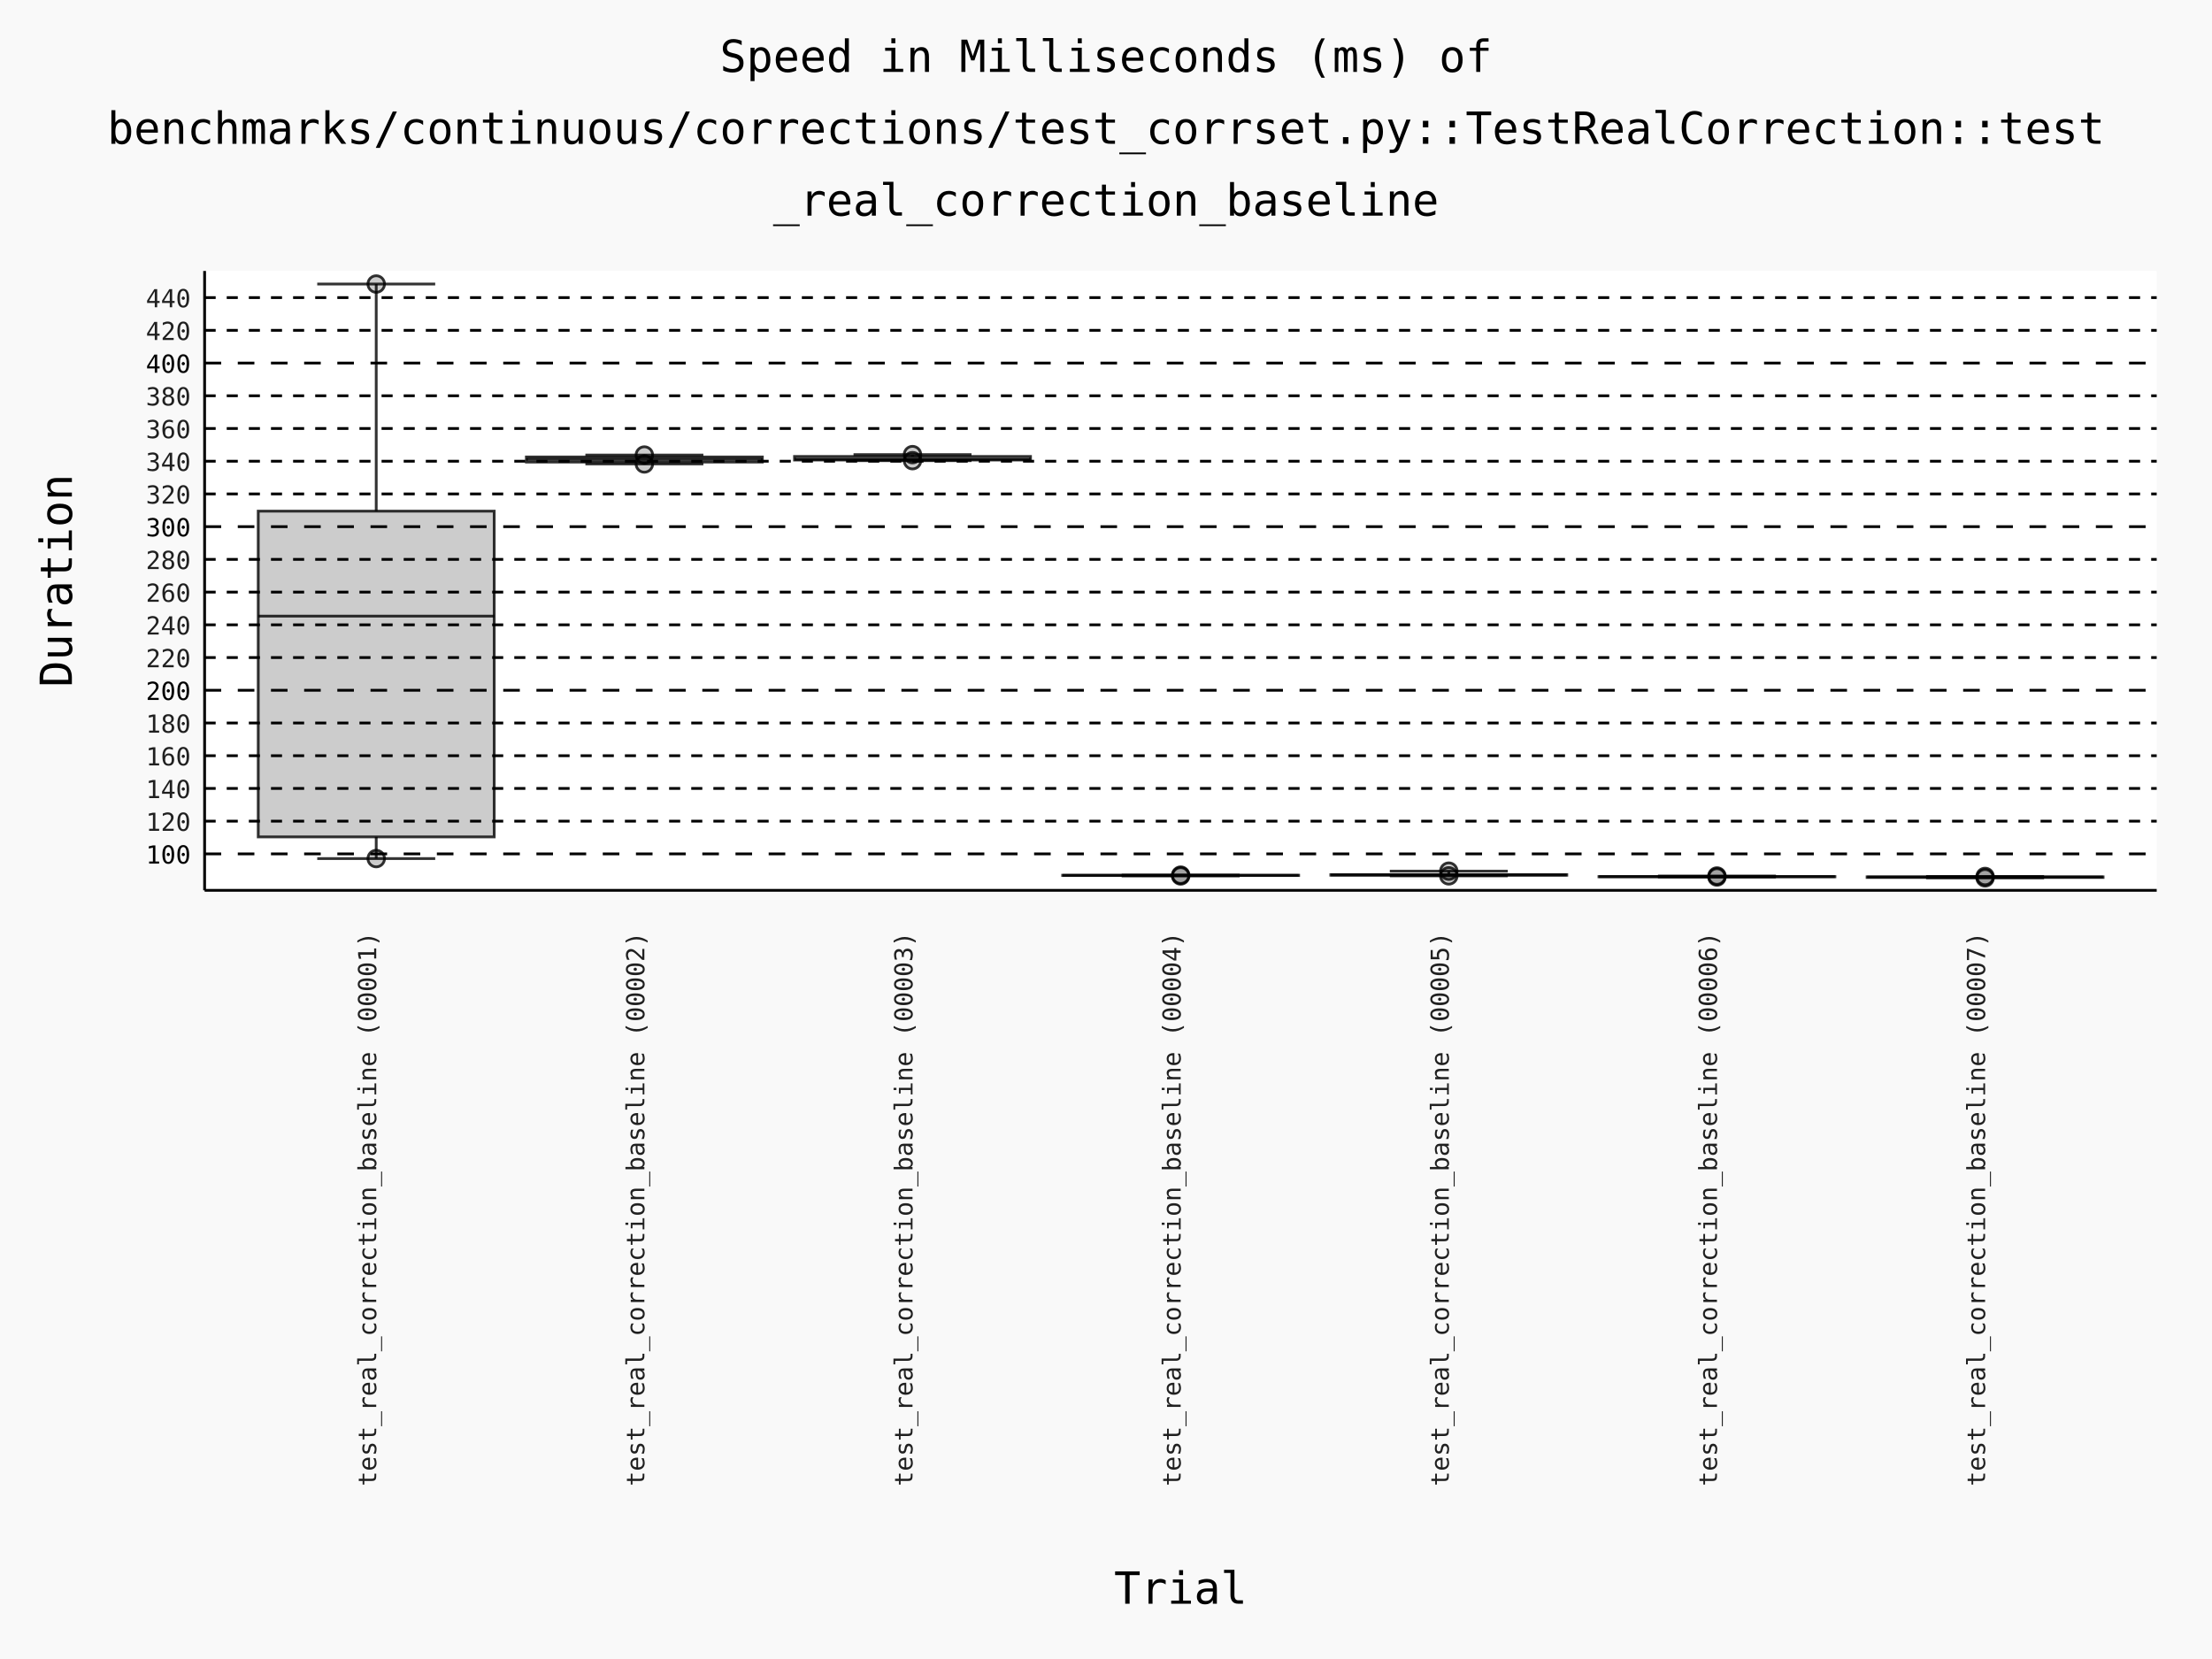
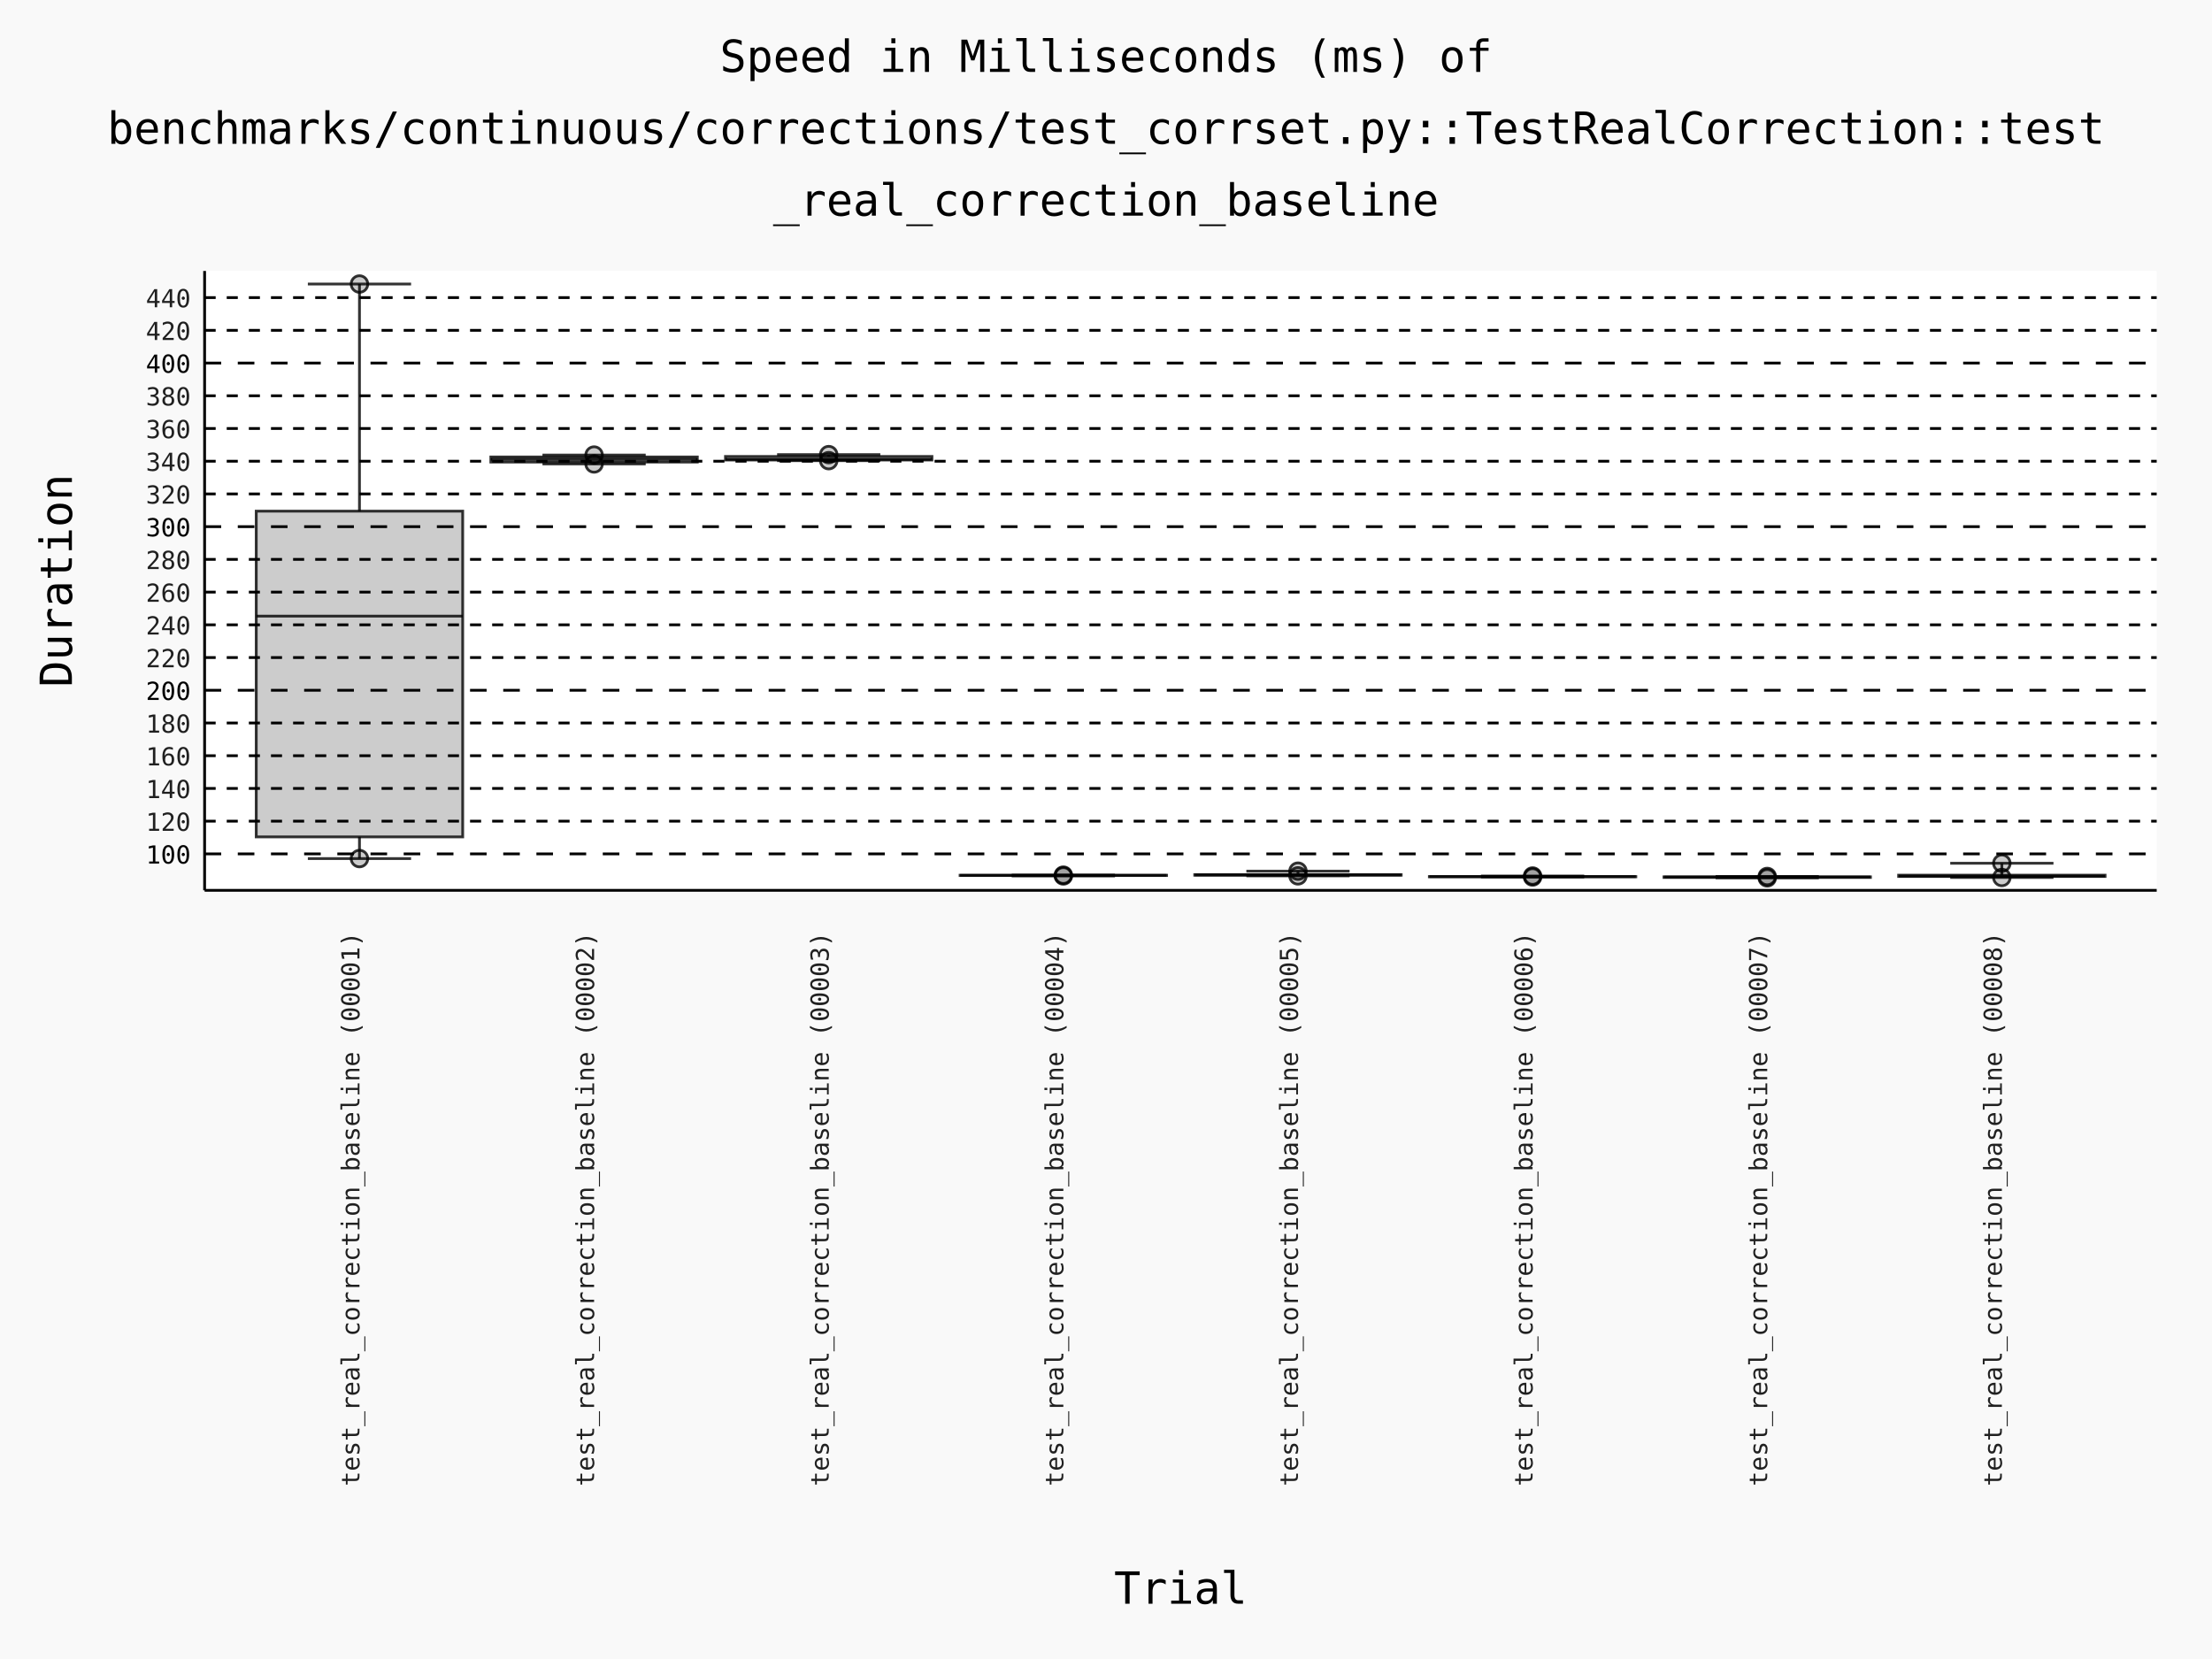
- <svg xmlns="http://www.w3.org/2000/svg" id="chart-eeb8d64a-8f81-49b9-860a-37e1746bb8bc" class="pygal-chart" viewBox="0 0 800 600">
+ <svg xmlns="http://www.w3.org/2000/svg" id="chart-fd9acad0-68c2-49f0-8bb2-96b218eac1e6" class="pygal-chart" viewBox="0 0 800 600">
  <defs>
-     <style type="text/css">#chart-eeb8d64a-8f81-49b9-860a-37e1746bb8bc{-webkit-user-select:none;-webkit-font-smoothing:antialiased;font-family:Consolas,"Deja Vu Sans Mono","Bitstream Vera Sans Mono","Courier New",monospace}#chart-eeb8d64a-8f81-49b9-860a-37e1746bb8bc .title{font-family:Consolas,"Deja Vu Sans Mono","Bitstream Vera Sans Mono","Courier New",monospace;font-size:16px}#chart-eeb8d64a-8f81-49b9-860a-37e1746bb8bc .legends .legend text{font-family:Consolas,"Deja Vu Sans Mono","Bitstream Vera Sans Mono","Courier New",monospace;font-size:14px}#chart-eeb8d64a-8f81-49b9-860a-37e1746bb8bc .axis text{font-family:Consolas,"Deja Vu Sans Mono","Bitstream Vera Sans Mono","Courier New",monospace;font-size:10px}#chart-eeb8d64a-8f81-49b9-860a-37e1746bb8bc .axis text.major{font-family:Consolas,"Deja Vu Sans Mono","Bitstream Vera Sans Mono","Courier New",monospace;font-size:10px}#chart-eeb8d64a-8f81-49b9-860a-37e1746bb8bc .text-overlay text.value{font-family:Consolas,"Deja Vu Sans Mono","Bitstream Vera Sans Mono","Courier New",monospace;font-size:16px}#chart-eeb8d64a-8f81-49b9-860a-37e1746bb8bc .text-overlay text.label{font-family:Consolas,"Deja Vu Sans Mono","Bitstream Vera Sans Mono","Courier New",monospace;font-size:10px}#chart-eeb8d64a-8f81-49b9-860a-37e1746bb8bc .tooltip{font-family:Consolas,"Deja Vu Sans Mono","Bitstream Vera Sans Mono","Courier New",monospace;font-size:14px}#chart-eeb8d64a-8f81-49b9-860a-37e1746bb8bc text.no_data{font-family:Consolas,"Deja Vu Sans Mono","Bitstream Vera Sans Mono","Courier New",monospace;font-size:64px}
- #chart-eeb8d64a-8f81-49b9-860a-37e1746bb8bc{background-color:rgba(249,249,249,1)}#chart-eeb8d64a-8f81-49b9-860a-37e1746bb8bc path,#chart-eeb8d64a-8f81-49b9-860a-37e1746bb8bc line,#chart-eeb8d64a-8f81-49b9-860a-37e1746bb8bc rect,#chart-eeb8d64a-8f81-49b9-860a-37e1746bb8bc circle{-webkit-transition:150ms;-moz-transition:150ms;transition:150ms}#chart-eeb8d64a-8f81-49b9-860a-37e1746bb8bc .graph &gt; .background{fill:rgba(249,249,249,1)}#chart-eeb8d64a-8f81-49b9-860a-37e1746bb8bc .plot &gt; .background{fill:rgba(255,255,255,1)}#chart-eeb8d64a-8f81-49b9-860a-37e1746bb8bc .graph{fill:rgba(0,0,0,.87)}#chart-eeb8d64a-8f81-49b9-860a-37e1746bb8bc text.no_data{fill:rgba(0,0,0,1)}#chart-eeb8d64a-8f81-49b9-860a-37e1746bb8bc .title{fill:rgba(0,0,0,1)}#chart-eeb8d64a-8f81-49b9-860a-37e1746bb8bc .legends .legend text{fill:rgba(0,0,0,.87)}#chart-eeb8d64a-8f81-49b9-860a-37e1746bb8bc .legends .legend:hover text{fill:rgba(0,0,0,1)}#chart-eeb8d64a-8f81-49b9-860a-37e1746bb8bc .axis .line{stroke:rgba(0,0,0,1)}#chart-eeb8d64a-8f81-49b9-860a-37e1746bb8bc .axis .guide.line{stroke:rgba(0,0,0,.54)}#chart-eeb8d64a-8f81-49b9-860a-37e1746bb8bc .axis .major.line{stroke:rgba(0,0,0,.87)}#chart-eeb8d64a-8f81-49b9-860a-37e1746bb8bc .axis text.major{fill:rgba(0,0,0,1)}#chart-eeb8d64a-8f81-49b9-860a-37e1746bb8bc .axis.y .guides:hover .guide.line,#chart-eeb8d64a-8f81-49b9-860a-37e1746bb8bc .line-graph .axis.x .guides:hover .guide.line,#chart-eeb8d64a-8f81-49b9-860a-37e1746bb8bc .stackedline-graph .axis.x .guides:hover .guide.line,#chart-eeb8d64a-8f81-49b9-860a-37e1746bb8bc .xy-graph .axis.x .guides:hover .guide.line{stroke:rgba(0,0,0,1)}#chart-eeb8d64a-8f81-49b9-860a-37e1746bb8bc .axis .guides:hover text{fill:rgba(0,0,0,1)}#chart-eeb8d64a-8f81-49b9-860a-37e1746bb8bc .reactive{fill-opacity:.7;stroke-opacity:.8;stroke-width:1}#chart-eeb8d64a-8f81-49b9-860a-37e1746bb8bc .ci{stroke:rgba(0,0,0,.87)}#chart-eeb8d64a-8f81-49b9-860a-37e1746bb8bc .reactive.active,#chart-eeb8d64a-8f81-49b9-860a-37e1746bb8bc .active .reactive{fill-opacity:.8;stroke-opacity:.9;stroke-width:4}#chart-eeb8d64a-8f81-49b9-860a-37e1746bb8bc .ci .reactive.active{stroke-width:1.5}#chart-eeb8d64a-8f81-49b9-860a-37e1746bb8bc .series text{fill:rgba(0,0,0,1)}#chart-eeb8d64a-8f81-49b9-860a-37e1746bb8bc .tooltip rect{fill:rgba(255,255,255,1);stroke:rgba(0,0,0,1);-webkit-transition:opacity 150ms;-moz-transition:opacity 150ms;transition:opacity 150ms}#chart-eeb8d64a-8f81-49b9-860a-37e1746bb8bc .tooltip .label{fill:rgba(0,0,0,.87)}#chart-eeb8d64a-8f81-49b9-860a-37e1746bb8bc .tooltip .label{fill:rgba(0,0,0,.87)}#chart-eeb8d64a-8f81-49b9-860a-37e1746bb8bc .tooltip .legend{font-size:.8em;fill:rgba(0,0,0,.54)}#chart-eeb8d64a-8f81-49b9-860a-37e1746bb8bc .tooltip .x_label{font-size:.6em;fill:rgba(0,0,0,1)}#chart-eeb8d64a-8f81-49b9-860a-37e1746bb8bc .tooltip .xlink{font-size:.5em;text-decoration:underline}#chart-eeb8d64a-8f81-49b9-860a-37e1746bb8bc .tooltip .value{font-size:1.5em}#chart-eeb8d64a-8f81-49b9-860a-37e1746bb8bc .bound{font-size:.5em}#chart-eeb8d64a-8f81-49b9-860a-37e1746bb8bc .max-value{font-size:.75em;fill:rgba(0,0,0,.54)}#chart-eeb8d64a-8f81-49b9-860a-37e1746bb8bc .map-element{fill:rgba(255,255,255,1);stroke:rgba(0,0,0,.54) !important}#chart-eeb8d64a-8f81-49b9-860a-37e1746bb8bc .map-element .reactive{fill-opacity:inherit;stroke-opacity:inherit}#chart-eeb8d64a-8f81-49b9-860a-37e1746bb8bc .color-0,#chart-eeb8d64a-8f81-49b9-860a-37e1746bb8bc .color-0 a:visited{stroke:#000000;fill:#000000}#chart-eeb8d64a-8f81-49b9-860a-37e1746bb8bc .color-1,#chart-eeb8d64a-8f81-49b9-860a-37e1746bb8bc .color-1 a:visited{stroke:#000000;fill:#000000}#chart-eeb8d64a-8f81-49b9-860a-37e1746bb8bc .color-2,#chart-eeb8d64a-8f81-49b9-860a-37e1746bb8bc .color-2 a:visited{stroke:#000000;fill:#000000}#chart-eeb8d64a-8f81-49b9-860a-37e1746bb8bc .color-3,#chart-eeb8d64a-8f81-49b9-860a-37e1746bb8bc .color-3 a:visited{stroke:#000000;fill:#000000}#chart-eeb8d64a-8f81-49b9-860a-37e1746bb8bc .color-4,#chart-eeb8d64a-8f81-49b9-860a-37e1746bb8bc .color-4 a:visited{stroke:#000000;fill:#000000}#chart-eeb8d64a-8f81-49b9-860a-37e1746bb8bc .color-5,#chart-eeb8d64a-8f81-49b9-860a-37e1746bb8bc .color-5 a:visited{stroke:#000000;fill:#000000}#chart-eeb8d64a-8f81-49b9-860a-37e1746bb8bc .color-6,#chart-eeb8d64a-8f81-49b9-860a-37e1746bb8bc .color-6 a:visited{stroke:#000000;fill:#000000}#chart-eeb8d64a-8f81-49b9-860a-37e1746bb8bc .text-overlay .color-0 text{fill:white}#chart-eeb8d64a-8f81-49b9-860a-37e1746bb8bc .text-overlay .color-1 text{fill:white}#chart-eeb8d64a-8f81-49b9-860a-37e1746bb8bc .text-overlay .color-2 text{fill:white}#chart-eeb8d64a-8f81-49b9-860a-37e1746bb8bc .text-overlay .color-3 text{fill:white}#chart-eeb8d64a-8f81-49b9-860a-37e1746bb8bc .text-overlay .color-4 text{fill:white}#chart-eeb8d64a-8f81-49b9-860a-37e1746bb8bc .text-overlay .color-5 text{fill:white}#chart-eeb8d64a-8f81-49b9-860a-37e1746bb8bc .text-overlay .color-6 text{fill:white}
- #chart-eeb8d64a-8f81-49b9-860a-37e1746bb8bc text.no_data{text-anchor:middle}#chart-eeb8d64a-8f81-49b9-860a-37e1746bb8bc .guide.line{fill:none}#chart-eeb8d64a-8f81-49b9-860a-37e1746bb8bc .centered{text-anchor:middle}#chart-eeb8d64a-8f81-49b9-860a-37e1746bb8bc .title{text-anchor:middle}#chart-eeb8d64a-8f81-49b9-860a-37e1746bb8bc .legends .legend text{fill-opacity:1}#chart-eeb8d64a-8f81-49b9-860a-37e1746bb8bc .axis.x text{text-anchor:middle}#chart-eeb8d64a-8f81-49b9-860a-37e1746bb8bc .axis.x:not(.web) text[transform]{text-anchor:start}#chart-eeb8d64a-8f81-49b9-860a-37e1746bb8bc .axis.x:not(.web) text[transform].backwards{text-anchor:end}#chart-eeb8d64a-8f81-49b9-860a-37e1746bb8bc .axis.y text{text-anchor:end}#chart-eeb8d64a-8f81-49b9-860a-37e1746bb8bc .axis.y text[transform].backwards{text-anchor:start}#chart-eeb8d64a-8f81-49b9-860a-37e1746bb8bc .axis.y2 text{text-anchor:start}#chart-eeb8d64a-8f81-49b9-860a-37e1746bb8bc .axis.y2 text[transform].backwards{text-anchor:end}#chart-eeb8d64a-8f81-49b9-860a-37e1746bb8bc .axis .guide.line{stroke-dasharray:4,4;stroke:black}#chart-eeb8d64a-8f81-49b9-860a-37e1746bb8bc .axis .major.guide.line{stroke-dasharray:6,6;stroke:black}#chart-eeb8d64a-8f81-49b9-860a-37e1746bb8bc .horizontal .axis.y .guide.line,#chart-eeb8d64a-8f81-49b9-860a-37e1746bb8bc .horizontal .axis.y2 .guide.line,#chart-eeb8d64a-8f81-49b9-860a-37e1746bb8bc .vertical .axis.x .guide.line{opacity:0}#chart-eeb8d64a-8f81-49b9-860a-37e1746bb8bc .horizontal .axis.always_show .guide.line,#chart-eeb8d64a-8f81-49b9-860a-37e1746bb8bc .vertical .axis.always_show .guide.line{opacity:1 !important}#chart-eeb8d64a-8f81-49b9-860a-37e1746bb8bc .axis.y .guides:hover .guide.line,#chart-eeb8d64a-8f81-49b9-860a-37e1746bb8bc .axis.y2 .guides:hover .guide.line,#chart-eeb8d64a-8f81-49b9-860a-37e1746bb8bc .axis.x .guides:hover .guide.line{opacity:1}#chart-eeb8d64a-8f81-49b9-860a-37e1746bb8bc .axis .guides:hover text{opacity:1}#chart-eeb8d64a-8f81-49b9-860a-37e1746bb8bc .nofill{fill:none}#chart-eeb8d64a-8f81-49b9-860a-37e1746bb8bc .subtle-fill{fill-opacity:.2}#chart-eeb8d64a-8f81-49b9-860a-37e1746bb8bc .dot{stroke-width:1px;fill-opacity:1;stroke-opacity:1}#chart-eeb8d64a-8f81-49b9-860a-37e1746bb8bc .dot.active{stroke-width:5px}#chart-eeb8d64a-8f81-49b9-860a-37e1746bb8bc .dot.negative{fill:transparent}#chart-eeb8d64a-8f81-49b9-860a-37e1746bb8bc text,#chart-eeb8d64a-8f81-49b9-860a-37e1746bb8bc tspan{stroke:none !important}#chart-eeb8d64a-8f81-49b9-860a-37e1746bb8bc .series text.active{opacity:1}#chart-eeb8d64a-8f81-49b9-860a-37e1746bb8bc .tooltip rect{fill-opacity:.95;stroke-width:.5}#chart-eeb8d64a-8f81-49b9-860a-37e1746bb8bc .tooltip text{fill-opacity:1}#chart-eeb8d64a-8f81-49b9-860a-37e1746bb8bc .showable{visibility:hidden}#chart-eeb8d64a-8f81-49b9-860a-37e1746bb8bc .showable.shown{visibility:visible}#chart-eeb8d64a-8f81-49b9-860a-37e1746bb8bc .gauge-background{fill:rgba(229,229,229,1);stroke:none}#chart-eeb8d64a-8f81-49b9-860a-37e1746bb8bc .bg-lines{stroke:rgba(249,249,249,1);stroke-width:2px}
+     <style type="text/css">#chart-fd9acad0-68c2-49f0-8bb2-96b218eac1e6{-webkit-user-select:none;-webkit-font-smoothing:antialiased;font-family:Consolas,"Deja Vu Sans Mono","Bitstream Vera Sans Mono","Courier New",monospace}#chart-fd9acad0-68c2-49f0-8bb2-96b218eac1e6 .title{font-family:Consolas,"Deja Vu Sans Mono","Bitstream Vera Sans Mono","Courier New",monospace;font-size:16px}#chart-fd9acad0-68c2-49f0-8bb2-96b218eac1e6 .legends .legend text{font-family:Consolas,"Deja Vu Sans Mono","Bitstream Vera Sans Mono","Courier New",monospace;font-size:14px}#chart-fd9acad0-68c2-49f0-8bb2-96b218eac1e6 .axis text{font-family:Consolas,"Deja Vu Sans Mono","Bitstream Vera Sans Mono","Courier New",monospace;font-size:10px}#chart-fd9acad0-68c2-49f0-8bb2-96b218eac1e6 .axis text.major{font-family:Consolas,"Deja Vu Sans Mono","Bitstream Vera Sans Mono","Courier New",monospace;font-size:10px}#chart-fd9acad0-68c2-49f0-8bb2-96b218eac1e6 .text-overlay text.value{font-family:Consolas,"Deja Vu Sans Mono","Bitstream Vera Sans Mono","Courier New",monospace;font-size:16px}#chart-fd9acad0-68c2-49f0-8bb2-96b218eac1e6 .text-overlay text.label{font-family:Consolas,"Deja Vu Sans Mono","Bitstream Vera Sans Mono","Courier New",monospace;font-size:10px}#chart-fd9acad0-68c2-49f0-8bb2-96b218eac1e6 .tooltip{font-family:Consolas,"Deja Vu Sans Mono","Bitstream Vera Sans Mono","Courier New",monospace;font-size:14px}#chart-fd9acad0-68c2-49f0-8bb2-96b218eac1e6 text.no_data{font-family:Consolas,"Deja Vu Sans Mono","Bitstream Vera Sans Mono","Courier New",monospace;font-size:64px}
+ #chart-fd9acad0-68c2-49f0-8bb2-96b218eac1e6{background-color:rgba(249,249,249,1)}#chart-fd9acad0-68c2-49f0-8bb2-96b218eac1e6 path,#chart-fd9acad0-68c2-49f0-8bb2-96b218eac1e6 line,#chart-fd9acad0-68c2-49f0-8bb2-96b218eac1e6 rect,#chart-fd9acad0-68c2-49f0-8bb2-96b218eac1e6 circle{-webkit-transition:150ms;-moz-transition:150ms;transition:150ms}#chart-fd9acad0-68c2-49f0-8bb2-96b218eac1e6 .graph &gt; .background{fill:rgba(249,249,249,1)}#chart-fd9acad0-68c2-49f0-8bb2-96b218eac1e6 .plot &gt; .background{fill:rgba(255,255,255,1)}#chart-fd9acad0-68c2-49f0-8bb2-96b218eac1e6 .graph{fill:rgba(0,0,0,.87)}#chart-fd9acad0-68c2-49f0-8bb2-96b218eac1e6 text.no_data{fill:rgba(0,0,0,1)}#chart-fd9acad0-68c2-49f0-8bb2-96b218eac1e6 .title{fill:rgba(0,0,0,1)}#chart-fd9acad0-68c2-49f0-8bb2-96b218eac1e6 .legends .legend text{fill:rgba(0,0,0,.87)}#chart-fd9acad0-68c2-49f0-8bb2-96b218eac1e6 .legends .legend:hover text{fill:rgba(0,0,0,1)}#chart-fd9acad0-68c2-49f0-8bb2-96b218eac1e6 .axis .line{stroke:rgba(0,0,0,1)}#chart-fd9acad0-68c2-49f0-8bb2-96b218eac1e6 .axis .guide.line{stroke:rgba(0,0,0,.54)}#chart-fd9acad0-68c2-49f0-8bb2-96b218eac1e6 .axis .major.line{stroke:rgba(0,0,0,.87)}#chart-fd9acad0-68c2-49f0-8bb2-96b218eac1e6 .axis text.major{fill:rgba(0,0,0,1)}#chart-fd9acad0-68c2-49f0-8bb2-96b218eac1e6 .axis.y .guides:hover .guide.line,#chart-fd9acad0-68c2-49f0-8bb2-96b218eac1e6 .line-graph .axis.x .guides:hover .guide.line,#chart-fd9acad0-68c2-49f0-8bb2-96b218eac1e6 .stackedline-graph .axis.x .guides:hover .guide.line,#chart-fd9acad0-68c2-49f0-8bb2-96b218eac1e6 .xy-graph .axis.x .guides:hover .guide.line{stroke:rgba(0,0,0,1)}#chart-fd9acad0-68c2-49f0-8bb2-96b218eac1e6 .axis .guides:hover text{fill:rgba(0,0,0,1)}#chart-fd9acad0-68c2-49f0-8bb2-96b218eac1e6 .reactive{fill-opacity:.7;stroke-opacity:.8;stroke-width:1}#chart-fd9acad0-68c2-49f0-8bb2-96b218eac1e6 .ci{stroke:rgba(0,0,0,.87)}#chart-fd9acad0-68c2-49f0-8bb2-96b218eac1e6 .reactive.active,#chart-fd9acad0-68c2-49f0-8bb2-96b218eac1e6 .active .reactive{fill-opacity:.8;stroke-opacity:.9;stroke-width:4}#chart-fd9acad0-68c2-49f0-8bb2-96b218eac1e6 .ci .reactive.active{stroke-width:1.5}#chart-fd9acad0-68c2-49f0-8bb2-96b218eac1e6 .series text{fill:rgba(0,0,0,1)}#chart-fd9acad0-68c2-49f0-8bb2-96b218eac1e6 .tooltip rect{fill:rgba(255,255,255,1);stroke:rgba(0,0,0,1);-webkit-transition:opacity 150ms;-moz-transition:opacity 150ms;transition:opacity 150ms}#chart-fd9acad0-68c2-49f0-8bb2-96b218eac1e6 .tooltip .label{fill:rgba(0,0,0,.87)}#chart-fd9acad0-68c2-49f0-8bb2-96b218eac1e6 .tooltip .label{fill:rgba(0,0,0,.87)}#chart-fd9acad0-68c2-49f0-8bb2-96b218eac1e6 .tooltip .legend{font-size:.8em;fill:rgba(0,0,0,.54)}#chart-fd9acad0-68c2-49f0-8bb2-96b218eac1e6 .tooltip .x_label{font-size:.6em;fill:rgba(0,0,0,1)}#chart-fd9acad0-68c2-49f0-8bb2-96b218eac1e6 .tooltip .xlink{font-size:.5em;text-decoration:underline}#chart-fd9acad0-68c2-49f0-8bb2-96b218eac1e6 .tooltip .value{font-size:1.5em}#chart-fd9acad0-68c2-49f0-8bb2-96b218eac1e6 .bound{font-size:.5em}#chart-fd9acad0-68c2-49f0-8bb2-96b218eac1e6 .max-value{font-size:.75em;fill:rgba(0,0,0,.54)}#chart-fd9acad0-68c2-49f0-8bb2-96b218eac1e6 .map-element{fill:rgba(255,255,255,1);stroke:rgba(0,0,0,.54) !important}#chart-fd9acad0-68c2-49f0-8bb2-96b218eac1e6 .map-element .reactive{fill-opacity:inherit;stroke-opacity:inherit}#chart-fd9acad0-68c2-49f0-8bb2-96b218eac1e6 .color-0,#chart-fd9acad0-68c2-49f0-8bb2-96b218eac1e6 .color-0 a:visited{stroke:#000000;fill:#000000}#chart-fd9acad0-68c2-49f0-8bb2-96b218eac1e6 .color-1,#chart-fd9acad0-68c2-49f0-8bb2-96b218eac1e6 .color-1 a:visited{stroke:#000000;fill:#000000}#chart-fd9acad0-68c2-49f0-8bb2-96b218eac1e6 .color-2,#chart-fd9acad0-68c2-49f0-8bb2-96b218eac1e6 .color-2 a:visited{stroke:#000000;fill:#000000}#chart-fd9acad0-68c2-49f0-8bb2-96b218eac1e6 .color-3,#chart-fd9acad0-68c2-49f0-8bb2-96b218eac1e6 .color-3 a:visited{stroke:#000000;fill:#000000}#chart-fd9acad0-68c2-49f0-8bb2-96b218eac1e6 .color-4,#chart-fd9acad0-68c2-49f0-8bb2-96b218eac1e6 .color-4 a:visited{stroke:#000000;fill:#000000}#chart-fd9acad0-68c2-49f0-8bb2-96b218eac1e6 .color-5,#chart-fd9acad0-68c2-49f0-8bb2-96b218eac1e6 .color-5 a:visited{stroke:#000000;fill:#000000}#chart-fd9acad0-68c2-49f0-8bb2-96b218eac1e6 .color-6,#chart-fd9acad0-68c2-49f0-8bb2-96b218eac1e6 .color-6 a:visited{stroke:#000000;fill:#000000}#chart-fd9acad0-68c2-49f0-8bb2-96b218eac1e6 .color-7,#chart-fd9acad0-68c2-49f0-8bb2-96b218eac1e6 .color-7 a:visited{stroke:#000000;fill:#000000}#chart-fd9acad0-68c2-49f0-8bb2-96b218eac1e6 .text-overlay .color-0 text{fill:white}#chart-fd9acad0-68c2-49f0-8bb2-96b218eac1e6 .text-overlay .color-1 text{fill:white}#chart-fd9acad0-68c2-49f0-8bb2-96b218eac1e6 .text-overlay .color-2 text{fill:white}#chart-fd9acad0-68c2-49f0-8bb2-96b218eac1e6 .text-overlay .color-3 text{fill:white}#chart-fd9acad0-68c2-49f0-8bb2-96b218eac1e6 .text-overlay .color-4 text{fill:white}#chart-fd9acad0-68c2-49f0-8bb2-96b218eac1e6 .text-overlay .color-5 text{fill:white}#chart-fd9acad0-68c2-49f0-8bb2-96b218eac1e6 .text-overlay .color-6 text{fill:white}#chart-fd9acad0-68c2-49f0-8bb2-96b218eac1e6 .text-overlay .color-7 text{fill:white}
+ #chart-fd9acad0-68c2-49f0-8bb2-96b218eac1e6 text.no_data{text-anchor:middle}#chart-fd9acad0-68c2-49f0-8bb2-96b218eac1e6 .guide.line{fill:none}#chart-fd9acad0-68c2-49f0-8bb2-96b218eac1e6 .centered{text-anchor:middle}#chart-fd9acad0-68c2-49f0-8bb2-96b218eac1e6 .title{text-anchor:middle}#chart-fd9acad0-68c2-49f0-8bb2-96b218eac1e6 .legends .legend text{fill-opacity:1}#chart-fd9acad0-68c2-49f0-8bb2-96b218eac1e6 .axis.x text{text-anchor:middle}#chart-fd9acad0-68c2-49f0-8bb2-96b218eac1e6 .axis.x:not(.web) text[transform]{text-anchor:start}#chart-fd9acad0-68c2-49f0-8bb2-96b218eac1e6 .axis.x:not(.web) text[transform].backwards{text-anchor:end}#chart-fd9acad0-68c2-49f0-8bb2-96b218eac1e6 .axis.y text{text-anchor:end}#chart-fd9acad0-68c2-49f0-8bb2-96b218eac1e6 .axis.y text[transform].backwards{text-anchor:start}#chart-fd9acad0-68c2-49f0-8bb2-96b218eac1e6 .axis.y2 text{text-anchor:start}#chart-fd9acad0-68c2-49f0-8bb2-96b218eac1e6 .axis.y2 text[transform].backwards{text-anchor:end}#chart-fd9acad0-68c2-49f0-8bb2-96b218eac1e6 .axis .guide.line{stroke-dasharray:4,4;stroke:black}#chart-fd9acad0-68c2-49f0-8bb2-96b218eac1e6 .axis .major.guide.line{stroke-dasharray:6,6;stroke:black}#chart-fd9acad0-68c2-49f0-8bb2-96b218eac1e6 .horizontal .axis.y .guide.line,#chart-fd9acad0-68c2-49f0-8bb2-96b218eac1e6 .horizontal .axis.y2 .guide.line,#chart-fd9acad0-68c2-49f0-8bb2-96b218eac1e6 .vertical .axis.x .guide.line{opacity:0}#chart-fd9acad0-68c2-49f0-8bb2-96b218eac1e6 .horizontal .axis.always_show .guide.line,#chart-fd9acad0-68c2-49f0-8bb2-96b218eac1e6 .vertical .axis.always_show .guide.line{opacity:1 !important}#chart-fd9acad0-68c2-49f0-8bb2-96b218eac1e6 .axis.y .guides:hover .guide.line,#chart-fd9acad0-68c2-49f0-8bb2-96b218eac1e6 .axis.y2 .guides:hover .guide.line,#chart-fd9acad0-68c2-49f0-8bb2-96b218eac1e6 .axis.x .guides:hover .guide.line{opacity:1}#chart-fd9acad0-68c2-49f0-8bb2-96b218eac1e6 .axis .guides:hover text{opacity:1}#chart-fd9acad0-68c2-49f0-8bb2-96b218eac1e6 .nofill{fill:none}#chart-fd9acad0-68c2-49f0-8bb2-96b218eac1e6 .subtle-fill{fill-opacity:.2}#chart-fd9acad0-68c2-49f0-8bb2-96b218eac1e6 .dot{stroke-width:1px;fill-opacity:1;stroke-opacity:1}#chart-fd9acad0-68c2-49f0-8bb2-96b218eac1e6 .dot.active{stroke-width:5px}#chart-fd9acad0-68c2-49f0-8bb2-96b218eac1e6 .dot.negative{fill:transparent}#chart-fd9acad0-68c2-49f0-8bb2-96b218eac1e6 text,#chart-fd9acad0-68c2-49f0-8bb2-96b218eac1e6 tspan{stroke:none !important}#chart-fd9acad0-68c2-49f0-8bb2-96b218eac1e6 .series text.active{opacity:1}#chart-fd9acad0-68c2-49f0-8bb2-96b218eac1e6 .tooltip rect{fill-opacity:.95;stroke-width:.5}#chart-fd9acad0-68c2-49f0-8bb2-96b218eac1e6 .tooltip text{fill-opacity:1}#chart-fd9acad0-68c2-49f0-8bb2-96b218eac1e6 .showable{visibility:hidden}#chart-fd9acad0-68c2-49f0-8bb2-96b218eac1e6 .showable.shown{visibility:visible}#chart-fd9acad0-68c2-49f0-8bb2-96b218eac1e6 .gauge-background{fill:rgba(229,229,229,1);stroke:none}#chart-fd9acad0-68c2-49f0-8bb2-96b218eac1e6 .bg-lines{stroke:rgba(249,249,249,1);stroke-width:2px}
.tooltip .value{font-size:1em !important}.axis text{font-size:9px !important}</style>
  </defs>
  <g class="graph custombox-graph vertical">
    <rect x="0" y="0" width="800" height="600" class="background" />
    <g transform="translate(74, 98)" class="plot">
      <rect x="0" y="0" width="706.0" height="224.0" class="background" />
      <g class="axis y always_show">
        <path d="M0 224 h706" class="line" />
        <g class="guides">
          <path d="M0 210.817 h706" class="major guide line" />
          <text x="-5" y="214.317" class="major">100</text>
        </g>
        <g class="guides">
          <path d="M0 198.982 h706" class="guide line" />
          <text x="-5" y="202.482" class="">120</text>
        </g>
        <g class="guides">
          <path d="M0 187.148 h706" class="guide line" />
          <text x="-5" y="190.648" class="">140</text>
        </g>
        <g class="guides">
          <path d="M0 175.314 h706" class="guide line" />
          <text x="-5" y="178.814" class="">160</text>
        </g>
        <g class="guides">
          <path d="M0 163.479 h706" class="guide line" />
          <text x="-5" y="166.979" class="">180</text>
        </g>
        <g class="guides">
          <path d="M0 151.645 h706" class="major guide line" />
          <text x="-5" y="155.145" class="major">200</text>
        </g>
        <g class="guides">
          <path d="M0 139.811 h706" class="guide line" />
          <text x="-5" y="143.311" class="">220</text>
        </g>
        <g class="guides">
          <path d="M0 127.976 h706" class="guide line" />
          <text x="-5" y="131.476" class="">240</text>
        </g>
        <g class="guides">
          <path d="M0 116.142 h706" class="guide line" />
          <text x="-5" y="119.642" class="">260</text>
        </g>
        <g class="guides">
          <path d="M0 104.308 h706" class="guide line" />
          <text x="-5" y="107.808" class="">280</text>
        </g>
        <g class="guides">
          <path d="M0 92.473 h706" class="major guide line" />
          <text x="-5" y="95.973" class="major">300</text>
        </g>
        <g class="guides">
          <path d="M0 80.639 h706" class="guide line" />
          <text x="-5" y="84.139" class="">320</text>
        </g>
        <g class="guides">
          <path d="M0 68.805 h706" class="guide line" />
          <text x="-5" y="72.305" class="">340</text>
        </g>
        <g class="guides">
          <path d="M0 56.97 h706" class="guide line" />
          <text x="-5" y="60.47" class="">360</text>
        </g>
        <g class="guides">
          <path d="M0 45.136 h706" class="guide line" />
          <text x="-5" y="48.636" class="">380</text>
        </g>
        <g class="guides">
          <path d="M0 33.302 h706" class="major guide line" />
          <text x="-5" y="36.802" class="major">400</text>
        </g>
        <g class="guides">
          <path d="M0 21.467 h706" class="guide line" />
          <text x="-5" y="24.967" class="">420</text>
        </g>
        <g class="guides">
          <path d="M0 9.633 h706" class="guide line" />
          <text x="-5" y="13.133" class="">440</text>
        </g>
      </g>
      <g class="axis x">
        <path d="M0 0 v224" class="line" />
        <g class="guides">
-           <path d="M62.066 0 v224" class="guide line" />
-           <text x="62.066" y="239.0" class="backwards" transform="rotate(270 62.06593 239)">test_real_correction_baseline (00001)</text>
-         </g>
-         <g class="guides">
-           <path d="M159.044 0 v224" class="guide line" />
-           <text x="159.044" y="239.0" class="backwards" transform="rotate(270 159.044 239)">test_real_correction_baseline (00002)</text>
-         </g>
-         <g class="guides">
-           <path d="M256.022 0 v224" class="guide line" />
-           <text x="256.022" y="239.0" class="backwards" transform="rotate(270 256.022 239)">test_real_correction_baseline (00003)</text>
-         </g>
-         <g class="guides">
-           <path d="M353 0 v224" class="guide line" />
-           <text x="353.0" y="239.0" class="backwards" transform="rotate(270 353 239)">test_real_correction_baseline (00004)</text>
-         </g>
-         <g class="guides">
-           <path d="M449.978 0 v224" class="guide line" />
-           <text x="449.978" y="239.0" class="backwards" transform="rotate(270 449.978 239)">test_real_correction_baseline (00005)</text>
-         </g>
-         <g class="guides">
-           <path d="M546.956 0 v224" class="guide line" />
-           <text x="546.956" y="239.0" class="backwards" transform="rotate(270 546.956 239)">test_real_correction_baseline (00006)</text>
-         </g>
-         <g class="guides">
-           <path d="M643.934 0 v224" class="guide line" />
-           <text x="643.934" y="239.0" class="backwards" transform="rotate(270 643.9341 239)">test_real_correction_baseline (00007)</text>
+           <path d="M56.005 0 v224" class="guide line" />
+           <text x="56.005" y="239.0" class="backwards" transform="rotate(270 56.00481 239)">test_real_correction_baseline (00001)</text>
+         </g>
+         <g class="guides">
+           <path d="M140.861 0 v224" class="guide line" />
+           <text x="140.861" y="239.0" class="backwards" transform="rotate(270 140.8606 239)">test_real_correction_baseline (00002)</text>
+         </g>
+         <g class="guides">
+           <path d="M225.716 0 v224" class="guide line" />
+           <text x="225.716" y="239.0" class="backwards" transform="rotate(270 225.7163 239)">test_real_correction_baseline (00003)</text>
+         </g>
+         <g class="guides">
+           <path d="M310.572 0 v224" class="guide line" />
+           <text x="310.572" y="239.0" class="backwards" transform="rotate(270 310.5721 239)">test_real_correction_baseline (00004)</text>
+         </g>
+         <g class="guides">
+           <path d="M395.428 0 v224" class="guide line" />
+           <text x="395.428" y="239.0" class="backwards" transform="rotate(270 395.4279 239)">test_real_correction_baseline (00005)</text>
+         </g>
+         <g class="guides">
+           <path d="M480.284 0 v224" class="guide line" />
+           <text x="480.284" y="239.0" class="backwards" transform="rotate(270 480.2837 239)">test_real_correction_baseline (00006)</text>
+         </g>
+         <g class="guides">
+           <path d="M565.139 0 v224" class="guide line" />
+           <text x="565.139" y="239.0" class="backwards" transform="rotate(270 565.1394 239)">test_real_correction_baseline (00007)</text>
+         </g>
+         <g class="guides">
+           <path d="M649.995 0 v224" class="guide line" />
+           <text x="649.995" y="239.0" class="backwards" transform="rotate(270 649.9952 239)">test_real_correction_baseline (00008)</text>
        </g>
      </g>
      <g class="series serie-0 color-0">
        <g class="boxes">
          <g class="box">
-             <path stroke-width="3" d="M40.731 212.516 L83.401 212.516" class="reactive tooltip-trigger" />
-             <path stroke-width="3" d="M19.396 124.83 L104.736 124.83" class="reactive tooltip-trigger" />
-             <path stroke-width="3" d="M40.731 4.722 L83.401 4.722" class="reactive tooltip-trigger" />
-             <path stroke-width="2" d="M62.066 212.516 L62.066 204.674" class="reactive tooltip-trigger" />
-             <path stroke-width="2" d="M62.066 4.722 L62.066 86.861" class="reactive tooltip-trigger" />
-             <rect x="19.396" y="86.861" height="117.814" width="85.341" class="subtle-fill reactive tooltip-trigger" />
-             <circle cx="62.066" cy="212.516" r="3" class="subtle-fill reactive tooltip-trigger" />
-             <circle cx="62.066" cy="4.722" r="3" class="subtle-fill reactive tooltip-trigger" />
+             <path stroke-width="3" d="M37.337 212.516 L74.673 212.516" class="reactive tooltip-trigger" />
+             <path stroke-width="3" d="M18.668 124.83 L93.341 124.83" class="reactive tooltip-trigger" />
+             <path stroke-width="3" d="M37.337 4.722 L74.673 4.722" class="reactive tooltip-trigger" />
+             <path stroke-width="2" d="M56.005 212.516 L56.005 204.674" class="reactive tooltip-trigger" />
+             <path stroke-width="2" d="M56.005 4.722 L56.005 86.861" class="reactive tooltip-trigger" />
+             <rect x="18.668" y="86.861" height="117.814" width="74.673" class="subtle-fill reactive tooltip-trigger" />
+             <circle cx="56.005" cy="212.516" r="3" class="subtle-fill reactive tooltip-trigger" />
+             <circle cx="56.005" cy="4.722" r="3" class="subtle-fill reactive tooltip-trigger" />
          </g>
        </g>
      </g>
      <g class="series serie-1 color-1">
        <g class="boxes">
          <g class="box">
-             <path stroke-width="3" d="M137.709 69.792 L180.379 69.792" class="reactive tooltip-trigger" />
-             <path stroke-width="3" d="M116.374 68.142 L201.714 68.142" class="reactive tooltip-trigger" />
-             <path stroke-width="3" d="M137.709 66.574 L180.379 66.574" class="reactive tooltip-trigger" />
-             <path stroke-width="2" d="M159.044 69.792 L159.044 69.109" class="reactive tooltip-trigger" />
-             <path stroke-width="2" d="M159.044 66.574 L159.044 67.273" class="reactive tooltip-trigger" />
-             <rect x="116.374" y="67.273" height="1.837" width="85.341" class="subtle-fill reactive tooltip-trigger" />
-             <circle cx="159.044" cy="69.792" r="3" class="subtle-fill reactive tooltip-trigger" />
-             <circle cx="159.044" cy="66.574" r="3" class="subtle-fill reactive tooltip-trigger" />
+             <path stroke-width="3" d="M122.192 69.792 L159.529 69.792" class="reactive tooltip-trigger" />
+             <path stroke-width="3" d="M103.524 68.142 L178.197 68.142" class="reactive tooltip-trigger" />
+             <path stroke-width="3" d="M122.192 66.574 L159.529 66.574" class="reactive tooltip-trigger" />
+             <path stroke-width="2" d="M140.861 69.792 L140.861 69.109" class="reactive tooltip-trigger" />
+             <path stroke-width="2" d="M140.861 66.574 L140.861 67.273" class="reactive tooltip-trigger" />
+             <rect x="103.524" y="67.273" height="1.837" width="74.673" class="subtle-fill reactive tooltip-trigger" />
+             <circle cx="140.861" cy="69.792" r="3" class="subtle-fill reactive tooltip-trigger" />
+             <circle cx="140.861" cy="66.574" r="3" class="subtle-fill reactive tooltip-trigger" />
          </g>
        </g>
      </g>
      <g class="series serie-2 color-2">
        <g class="boxes">
          <g class="box">
-             <path stroke-width="3" d="M234.687 68.603 L277.357 68.603" class="reactive tooltip-trigger" />
-             <path stroke-width="3" d="M213.352 68.098 L298.692 68.098" class="reactive tooltip-trigger" />
-             <path stroke-width="3" d="M234.687 66.415 L277.357 66.415" class="reactive tooltip-trigger" />
-             <path stroke-width="2" d="M256.022 68.603 L256.022 68.37" class="reactive tooltip-trigger" />
-             <path stroke-width="2" d="M256.022 66.415 L256.022 67.085" class="reactive tooltip-trigger" />
-             <rect x="213.352" y="67.085" height="1.286" width="85.341" class="subtle-fill reactive tooltip-trigger" />
-             <circle cx="256.022" cy="68.603" r="3" class="subtle-fill reactive tooltip-trigger" />
-             <circle cx="256.022" cy="66.415" r="3" class="subtle-fill reactive tooltip-trigger" />
+             <path stroke-width="3" d="M207.048 68.603 L244.385 68.603" class="reactive tooltip-trigger" />
+             <path stroke-width="3" d="M188.38 68.098 L263.053 68.098" class="reactive tooltip-trigger" />
+             <path stroke-width="3" d="M207.048 66.415 L244.385 66.415" class="reactive tooltip-trigger" />
+             <path stroke-width="2" d="M225.716 68.603 L225.716 68.37" class="reactive tooltip-trigger" />
+             <path stroke-width="2" d="M225.716 66.415 L225.716 67.085" class="reactive tooltip-trigger" />
+             <rect x="188.38" y="67.085" height="1.286" width="74.673" class="subtle-fill reactive tooltip-trigger" />
+             <circle cx="225.716" cy="68.603" r="3" class="subtle-fill reactive tooltip-trigger" />
+             <circle cx="225.716" cy="66.415" r="3" class="subtle-fill reactive tooltip-trigger" />
          </g>
        </g>
      </g>
      <g class="series serie-3 color-3">
        <g class="boxes">
          <g class="box">
-             <path stroke-width="3" d="M331.665 218.794 L374.335 218.794" class="reactive tooltip-trigger" />
-             <path stroke-width="3" d="M310.33 218.593 L395.67 218.593" class="reactive tooltip-trigger" />
-             <path stroke-width="3" d="M331.665 218.503 L374.335 218.503" class="reactive tooltip-trigger" />
-             <path stroke-width="2" d="M353 218.794 L353 218.643" class="reactive tooltip-trigger" />
-             <path stroke-width="2" d="M353 218.503 L353 218.534" class="reactive tooltip-trigger" />
-             <rect x="310.33" y="218.534" height="0.109" width="85.341" class="subtle-fill reactive tooltip-trigger" />
-             <circle cx="353.0" cy="218.794" r="3" class="subtle-fill reactive tooltip-trigger" />
-             <circle cx="353.0" cy="218.503" r="3" class="subtle-fill reactive tooltip-trigger" />
+             <path stroke-width="3" d="M291.904 218.794 L329.24 218.794" class="reactive tooltip-trigger" />
+             <path stroke-width="3" d="M273.236 218.593 L347.909 218.593" class="reactive tooltip-trigger" />
+             <path stroke-width="3" d="M291.904 218.503 L329.24 218.503" class="reactive tooltip-trigger" />
+             <path stroke-width="2" d="M310.572 218.794 L310.572 218.643" class="reactive tooltip-trigger" />
+             <path stroke-width="2" d="M310.572 218.503 L310.572 218.534" class="reactive tooltip-trigger" />
+             <rect x="273.236" y="218.534" height="0.109" width="74.673" class="subtle-fill reactive tooltip-trigger" />
+             <circle cx="310.572" cy="218.794" r="3" class="subtle-fill reactive tooltip-trigger" />
+             <circle cx="310.572" cy="218.503" r="3" class="subtle-fill reactive tooltip-trigger" />
          </g>
        </g>
      </g>
      <g class="series serie-4 color-4">
        <g class="boxes">
          <g class="box">
-             <path stroke-width="3" d="M428.643 218.766 L471.313 218.766" class="reactive tooltip-trigger" />
-             <path stroke-width="3" d="M407.308 218.421 L492.648 218.421" class="reactive tooltip-trigger" />
-             <path stroke-width="3" d="M428.643 217.066 L471.313 217.066" class="reactive tooltip-trigger" />
-             <path stroke-width="2" d="M449.978 218.766 L449.978 218.527" class="reactive tooltip-trigger" />
-             <path stroke-width="2" d="M449.978 217.066 L449.978 218.344" class="reactive tooltip-trigger" />
-             <rect x="407.308" y="218.344" height="0.184" width="85.341" class="subtle-fill reactive tooltip-trigger" />
-             <circle cx="449.978" cy="218.766" r="3" class="subtle-fill reactive tooltip-trigger" />
-             <circle cx="449.978" cy="217.066" r="3" class="subtle-fill reactive tooltip-trigger" />
+             <path stroke-width="3" d="M376.76 218.766 L414.096 218.766" class="reactive tooltip-trigger" />
+             <path stroke-width="3" d="M358.091 218.421 L432.764 218.421" class="reactive tooltip-trigger" />
+             <path stroke-width="3" d="M376.76 217.066 L414.096 217.066" class="reactive tooltip-trigger" />
+             <path stroke-width="2" d="M395.428 218.766 L395.428 218.527" class="reactive tooltip-trigger" />
+             <path stroke-width="2" d="M395.428 217.066 L395.428 218.344" class="reactive tooltip-trigger" />
+             <rect x="358.091" y="218.344" height="0.184" width="74.673" class="subtle-fill reactive tooltip-trigger" />
+             <circle cx="395.428" cy="218.766" r="3" class="subtle-fill reactive tooltip-trigger" />
+             <circle cx="395.428" cy="217.066" r="3" class="subtle-fill reactive tooltip-trigger" />
          </g>
        </g>
      </g>
      <g class="series serie-5 color-5">
        <g class="boxes">
          <g class="box">
-             <path stroke-width="3" d="M525.621 219.174 L568.291 219.174" class="reactive tooltip-trigger" />
-             <path stroke-width="3" d="M504.286 219.023 L589.626 219.023" class="reactive tooltip-trigger" />
-             <path stroke-width="3" d="M525.621 218.82 L568.291 218.82" class="reactive tooltip-trigger" />
-             <path stroke-width="2" d="M546.956 219.174 L546.956 219.109" class="reactive tooltip-trigger" />
-             <path stroke-width="2" d="M546.956 218.82 L546.956 219.016" class="reactive tooltip-trigger" />
-             <rect x="504.286" y="219.016" height="0.093" width="85.341" class="subtle-fill reactive tooltip-trigger" />
-             <circle cx="546.956" cy="219.174" r="3" class="subtle-fill reactive tooltip-trigger" />
-             <circle cx="546.956" cy="218.82" r="3" class="subtle-fill reactive tooltip-trigger" />
+             <path stroke-width="3" d="M461.615 219.174 L498.952 219.174" class="reactive tooltip-trigger" />
+             <path stroke-width="3" d="M442.947 219.023 L517.62 219.023" class="reactive tooltip-trigger" />
+             <path stroke-width="3" d="M461.615 218.82 L498.952 218.82" class="reactive tooltip-trigger" />
+             <path stroke-width="2" d="M480.284 219.174 L480.284 219.109" class="reactive tooltip-trigger" />
+             <path stroke-width="2" d="M480.284 218.82 L480.284 219.016" class="reactive tooltip-trigger" />
+             <rect x="442.947" y="219.016" height="0.093" width="74.673" class="subtle-fill reactive tooltip-trigger" />
+             <circle cx="480.284" cy="219.174" r="3" class="subtle-fill reactive tooltip-trigger" />
+             <circle cx="480.284" cy="218.82" r="3" class="subtle-fill reactive tooltip-trigger" />
          </g>
        </g>
      </g>
      <g class="series serie-6 color-6">
        <g class="boxes">
          <g class="box">
-             <path stroke-width="3" d="M622.599 219.487 L665.269 219.487" class="reactive tooltip-trigger" />
-             <path stroke-width="3" d="M601.264 219.193 L686.604 219.193" class="reactive tooltip-trigger" />
-             <path stroke-width="3" d="M622.599 218.983 L665.269 218.983" class="reactive tooltip-trigger" />
-             <path stroke-width="2" d="M643.934 219.487 L643.934 219.336" class="reactive tooltip-trigger" />
-             <path stroke-width="2" d="M643.934 218.983 L643.934 219.121" class="reactive tooltip-trigger" />
-             <rect x="601.264" y="219.121" height="0.215" width="85.341" class="subtle-fill reactive tooltip-trigger" />
-             <circle cx="643.934" cy="219.487" r="3" class="subtle-fill reactive tooltip-trigger" />
-             <circle cx="643.934" cy="218.983" r="3" class="subtle-fill reactive tooltip-trigger" />
+             <path stroke-width="3" d="M546.471 219.487 L583.808 219.487" class="reactive tooltip-trigger" />
+             <path stroke-width="3" d="M527.803 219.193 L602.476 219.193" class="reactive tooltip-trigger" />
+             <path stroke-width="3" d="M546.471 218.983 L583.808 218.983" class="reactive tooltip-trigger" />
+             <path stroke-width="2" d="M565.139 219.487 L565.139 219.336" class="reactive tooltip-trigger" />
+             <path stroke-width="2" d="M565.139 218.983 L565.139 219.121" class="reactive tooltip-trigger" />
+             <rect x="527.803" y="219.121" height="0.215" width="74.673" class="subtle-fill reactive tooltip-trigger" />
+             <circle cx="565.139" cy="219.487" r="3" class="subtle-fill reactive tooltip-trigger" />
+             <circle cx="565.139" cy="218.983" r="3" class="subtle-fill reactive tooltip-trigger" />
+           </g>
+         </g>
+       </g>
+       <g class="series serie-7 color-7">
+         <g class="boxes">
+           <g class="box">
+             <path stroke-width="3" d="M631.327 219.347 L668.663 219.347" class="reactive tooltip-trigger" />
+             <path stroke-width="3" d="M612.659 218.856 L687.332 218.856" class="reactive tooltip-trigger" />
+             <path stroke-width="3" d="M631.327 214.206 L668.663 214.206" class="reactive tooltip-trigger" />
+             <path stroke-width="2" d="M649.995 219.347 L649.995 218.98" class="reactive tooltip-trigger" />
+             <path stroke-width="2" d="M649.995 214.206 L649.995 218.516" class="reactive tooltip-trigger" />
+             <rect x="612.659" y="218.516" height="0.464" width="74.673" class="subtle-fill reactive tooltip-trigger" />
+             <circle cx="649.995" cy="219.347" r="3" class="subtle-fill reactive tooltip-trigger" />
+             <circle cx="649.995" cy="214.206" r="3" class="subtle-fill reactive tooltip-trigger" />
          </g>
        </g>
      </g>
    </g>
    <g class="titles">
      <text x="400.0" y="26" class="title plot_title">Speed in Milliseconds (ms) of</text>
      <text x="400.0" y="52" class="title plot_title">benchmarks/continuous/corrections/test_corrset.py::TestRealCorrection::test</text>
      <text x="400.0" y="78" class="title plot_title">_real_correction_baseline</text>
      <text x="427.0" y="580.0" class="title">Trial</text>
      <text x="0" y="236.0" class="title" transform="rotate(-90 0 210)">Duration</text>
    </g>
    <g transform="translate(74, 98)" class="plot overlay">
      <g class="series serie-0 color-0" />
      <g class="series serie-1 color-1" />
      <g class="series serie-2 color-2" />
      <g class="series serie-3 color-3" />
      <g class="series serie-4 color-4" />
      <g class="series serie-5 color-5" />
      <g class="series serie-6 color-6" />
+       <g class="series serie-7 color-7" />
    </g>
    <g transform="translate(74, 98)" class="plot text-overlay">
      <g class="series serie-0 color-0" />
      <g class="series serie-1 color-1" />
      <g class="series serie-2 color-2" />
      <g class="series serie-3 color-3" />
      <g class="series serie-4 color-4" />
      <g class="series serie-5 color-5" />
      <g class="series serie-6 color-6" />
+       <g class="series serie-7 color-7" />
    </g>
    <g transform="translate(74, 98)" class="plot tooltip-overlay">
      <g transform="translate(0 0)" style="opacity: 0" class="tooltip">
        <rect rx="0" ry="0" width="0" height="0" class="tooltip-box" />
        <g class="text" />
      </g>
    </g>
  </g>
</svg>
